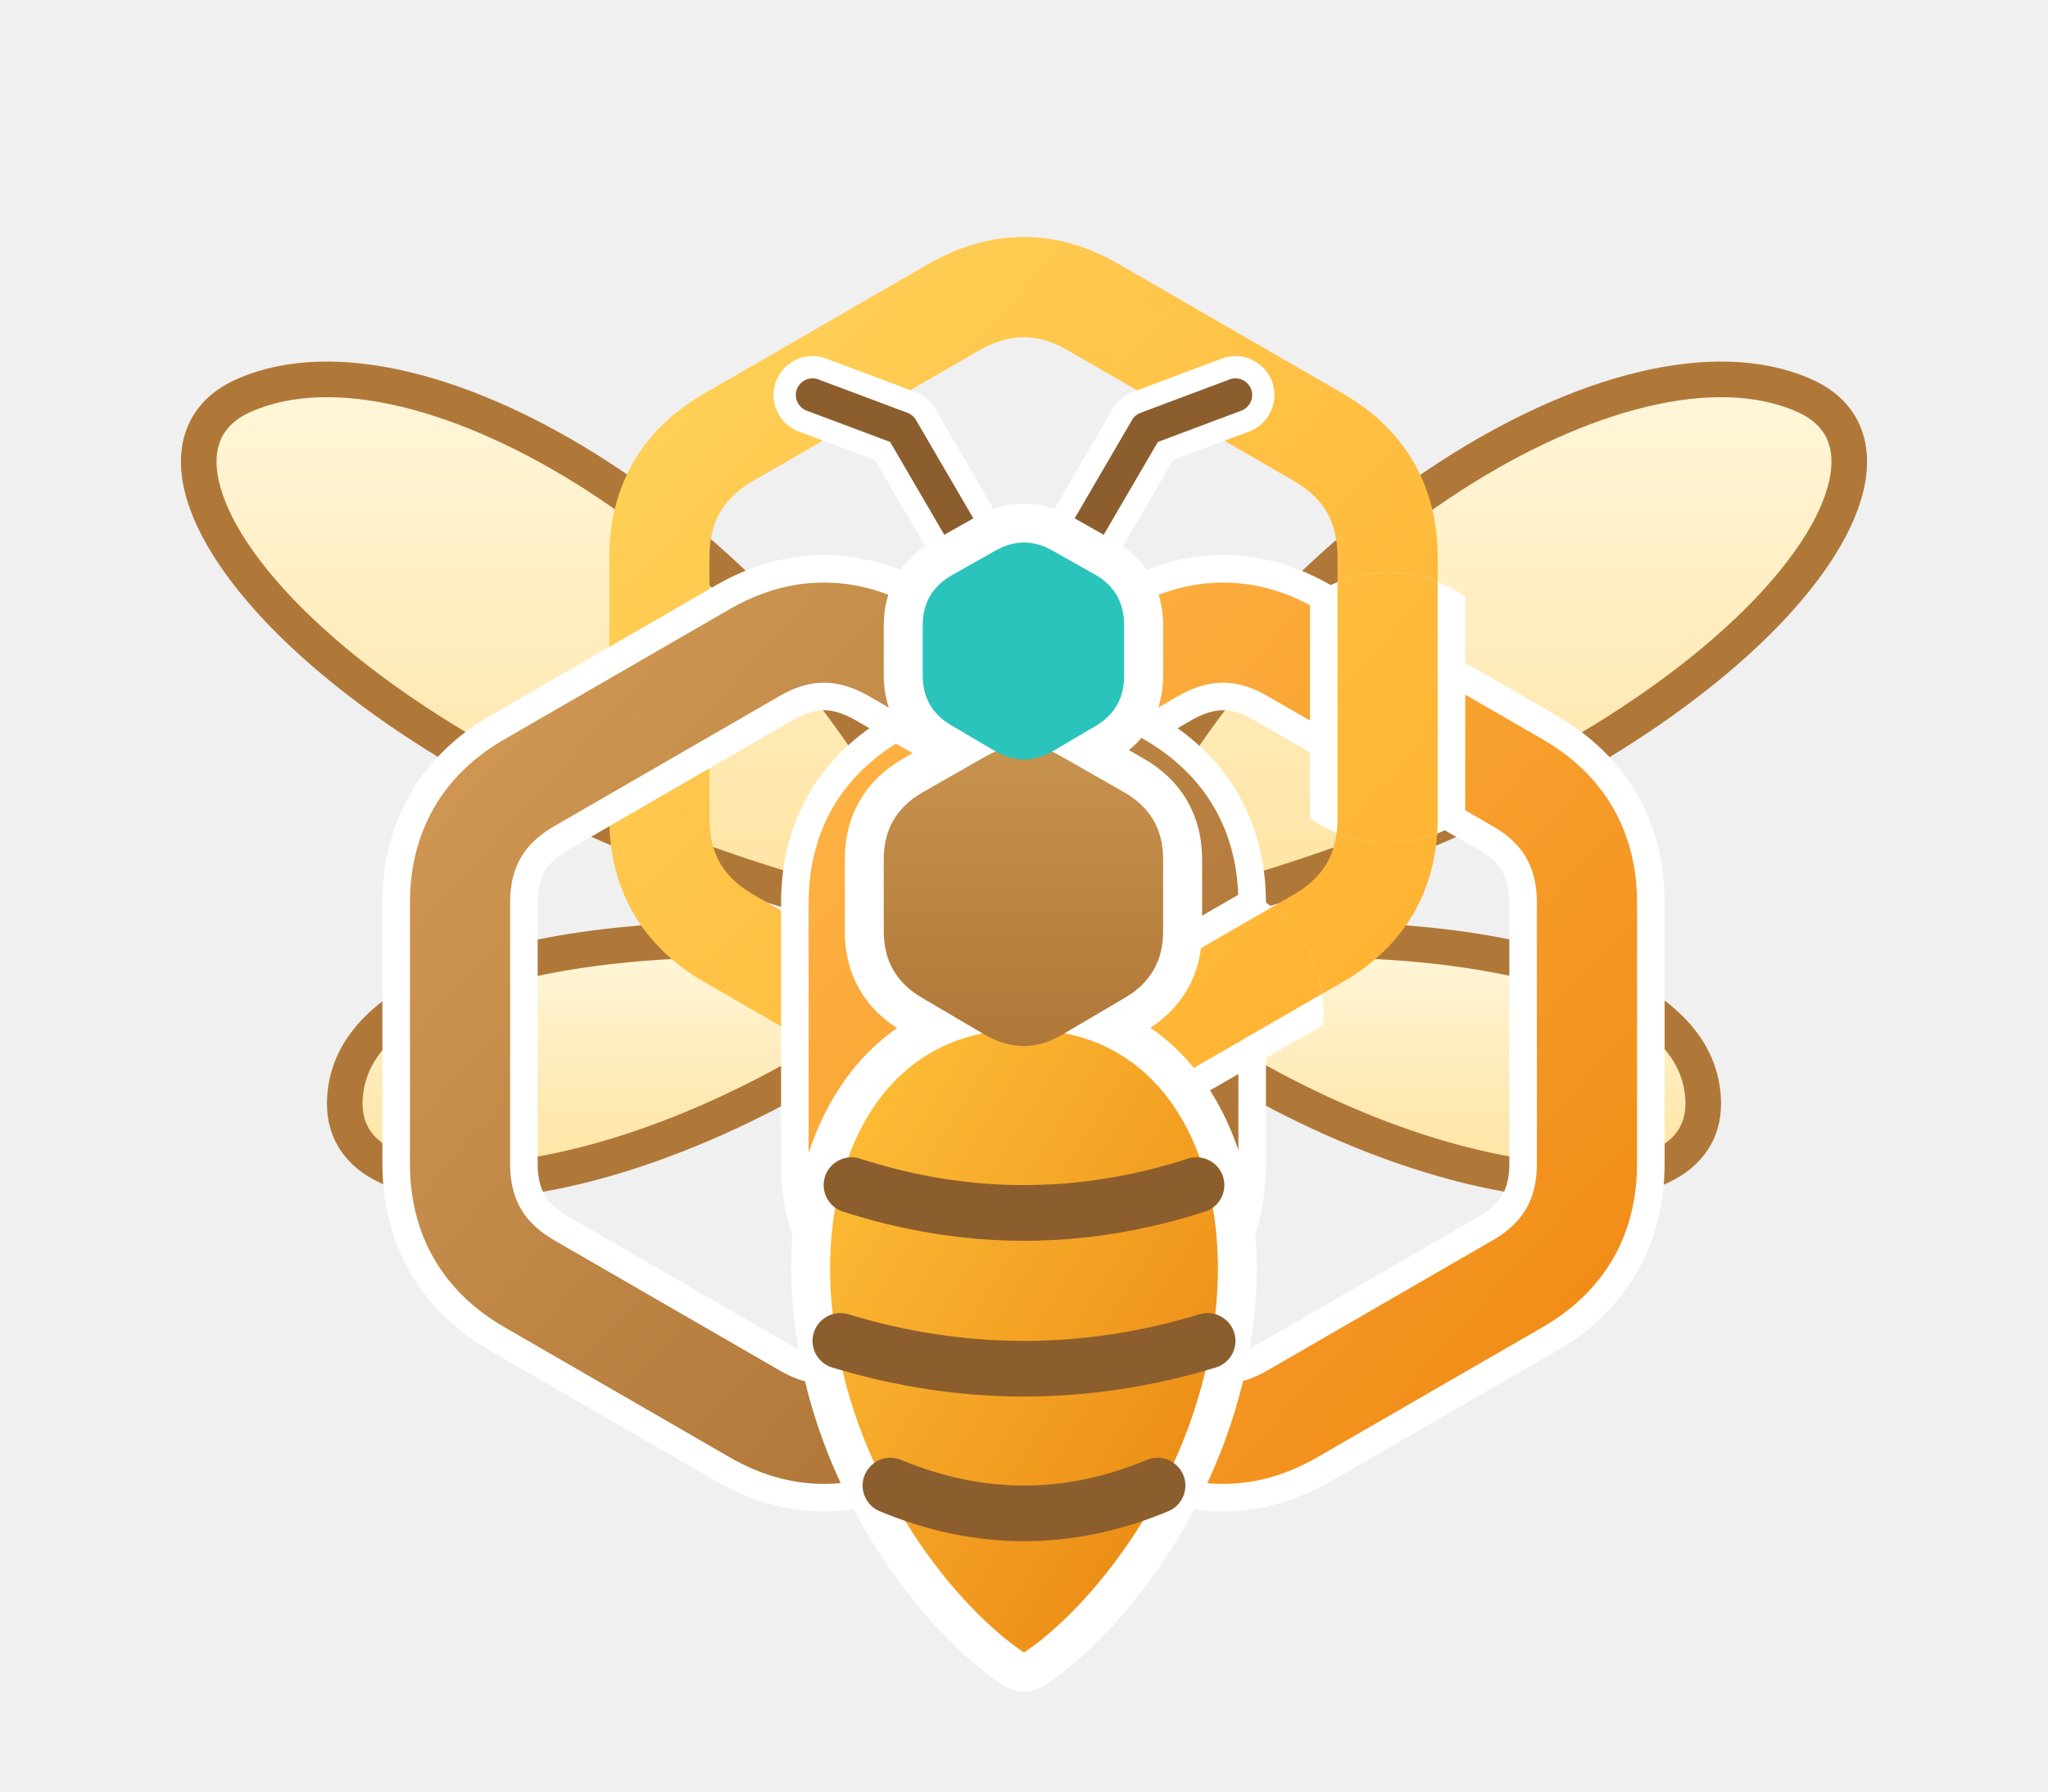
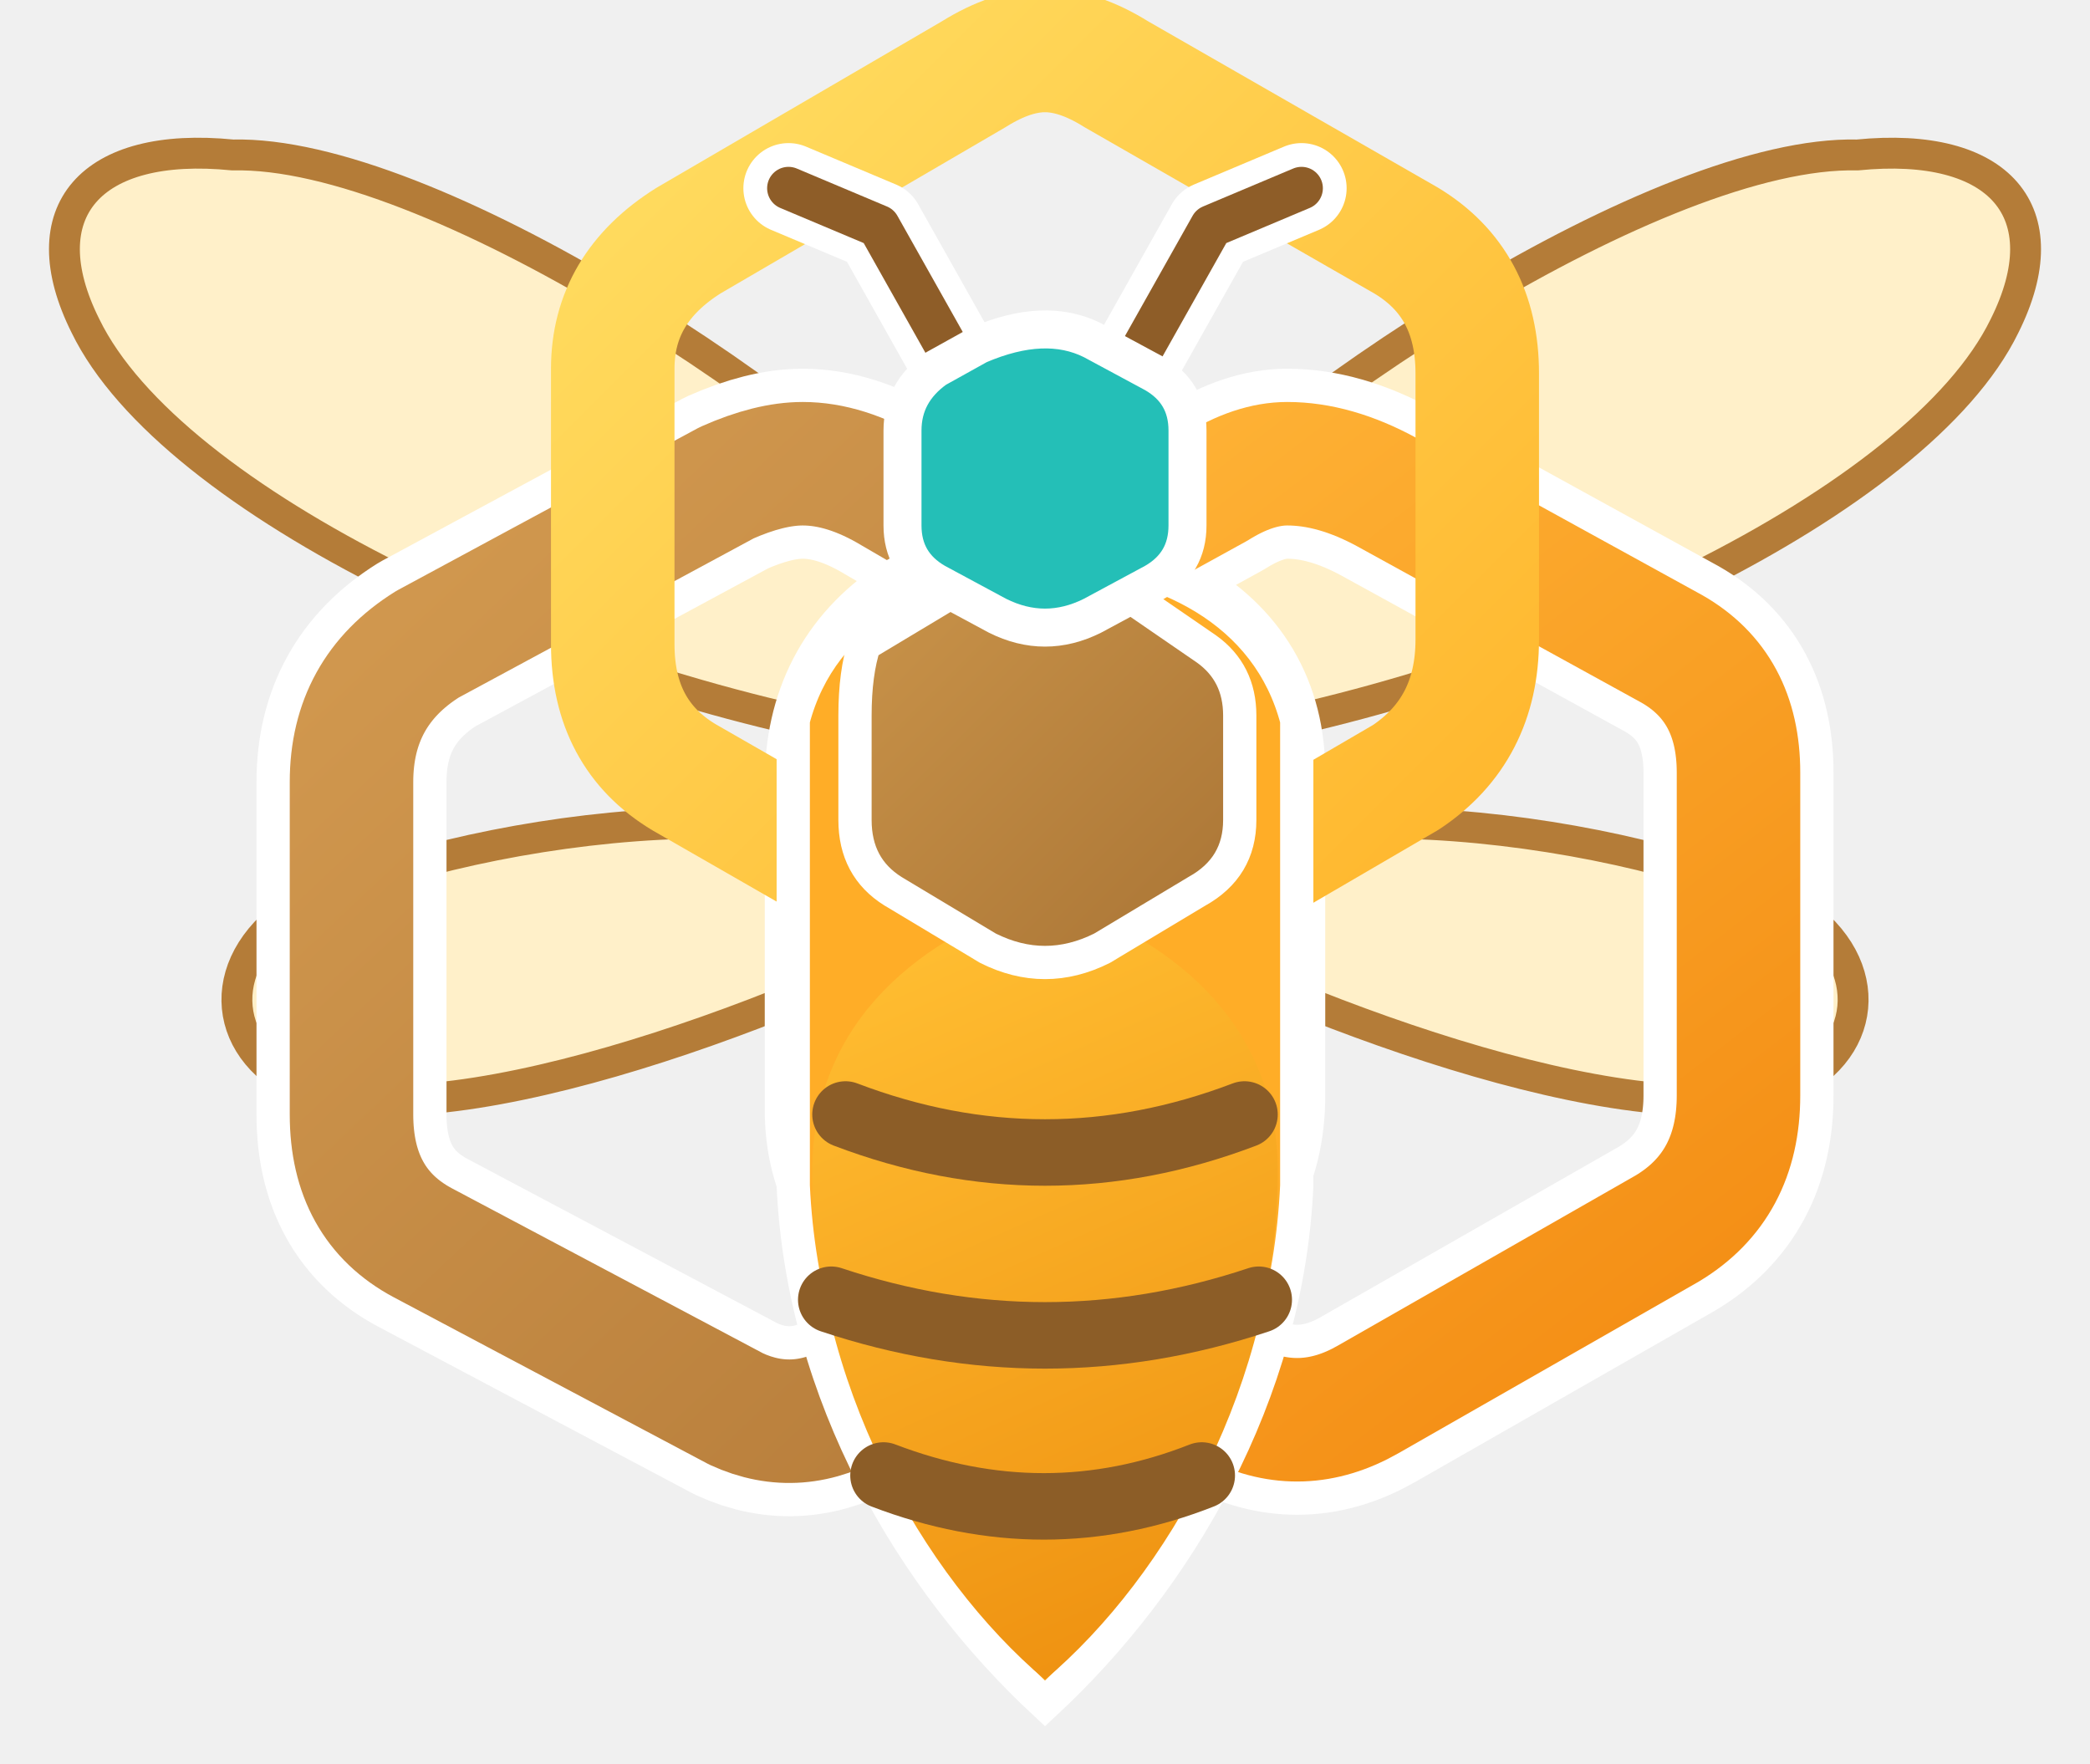
- <svg xmlns="http://www.w3.org/2000/svg" viewBox="8 22 184 160" width="64" height="56" role="img" aria-label="TOP4HoneyChains">
+ <svg xmlns="http://www.w3.org/2000/svg" viewBox="36 60 440 370" width="64" height="54" role="img" aria-label="TOP4HoneyChains">
  <defs>
    <linearGradient id="hgd" x1="0" y1="0" x2="1" y2="1">
      <stop offset="0" stop-color="#FFC23A" />
      <stop offset="1" stop-color="#E8820E" />
    </linearGradient>
    <linearGradient id="cg" x1="0" y1="0" x2="0" y2="1">
      <stop offset="0" stop-color="#C8924F" />
      <stop offset="1" stop-color="#B07838" />
    </linearGradient>
    <linearGradient id="r1" x1="0" y1="0" x2="1" y2="1">
      <stop offset="0" stop-color="#FFD25A" />
      <stop offset="1" stop-color="#FFB02E" />
    </linearGradient>
    <linearGradient id="r2" x1="0" y1="0" x2="1" y2="1">
      <stop offset="0" stop-color="#FFB547" />
      <stop offset="1" stop-color="#F08A14" />
    </linearGradient>
    <linearGradient id="r3" x1="0" y1="0" x2="1" y2="1">
      <stop offset="0" stop-color="#D29A55" />
      <stop offset="1" stop-color="#A86F33" />
    </linearGradient>
    <linearGradient id="wg" x1="0" y1="0" x2="0" y2="1">
      <stop offset="0" stop-color="#FFF6DA" />
      <stop offset="1" stop-color="#FFE3A0" />
    </linearGradient>
    <linearGradient id="tc" x1="0" y1="0" x2="0" y2="1">
      <stop offset="0" stop-color="#C8924F" />
      <stop offset="1" stop-color="#B07838" />
    </linearGradient>
    <linearGradient id="th" x1="0" y1="0" x2="1" y2="0">
      <stop offset="0" stop-color="#F5A30C" />
      <stop offset="1" stop-color="#E07010" />
    </linearGradient>
+     <linearGradient id="th-ring-left" x1="102" y1="170" x2="283" y2="362" gradientUnits="userSpaceOnUse">
+       <stop stop-color="#d39a50" />
+       <stop offset="1" stop-color="#b57b39" />
+     </linearGradient>
+     <linearGradient id="th-ring-right" x1="242" y1="154" x2="401" y2="360" gradientUnits="userSpaceOnUse">
+       <stop stop-color="#ffb538" />
+       <stop offset="1" stop-color="#f38b12" />
+     </linearGradient>
+     <linearGradient id="th-ring-top" x1="175" y1="81" x2="349" y2="255" gradientUnits="userSpaceOnUse">
+       <stop stop-color="#ffdc60" />
+       <stop offset="1" stop-color="#ffb52b" />
+     </linearGradient>
+     <linearGradient id="th-abdomen" x1="224" y1="260" x2="287" y2="402" gradientUnits="userSpaceOnUse">
+       <stop stop-color="#ffbd31" />
+       <stop offset="1" stop-color="#ef9211" />
+     </linearGradient>
+     <linearGradient id="th-thorax" x1="220" y1="190" x2="290" y2="260" gradientUnits="userSpaceOnUse">
+       <stop stop-color="#c79148" />
+       <stop offset="1" stop-color="#ab7636" />
+     </linearGradient>
  </defs>
-   <path d="M90,107 C68,104 40,107 39,120 C38,132 64,130 88,113 Z" fill="url(#wg)" stroke="#B07838" stroke-width="3.2" stroke-linejoin="round" />
-   <path d="M91,97 C78,70 46,50 30,57 C16,63 38,92 88,104 Z" fill="url(#wg)" stroke="#B07838" stroke-width="3.2" stroke-linejoin="round" />
-   <path d="M110,107 C132,104 160,107 161,120 C162,132 136,130 112,113 Z" fill="url(#wg)" stroke="#B07838" stroke-width="3.2" stroke-linejoin="round" />
-   <path d="M109,97 C122,70 154,50 170,57 C184,63 162,92 112,104 Z" fill="url(#wg)" stroke="#B07838" stroke-width="3.2" stroke-linejoin="round" />
-   <g transform="translate(100 104) scale(0.9) translate(-100 -104)">
-     <path d="M93.0,43.0 Q100.0,39.0 106.9,43.0 L129.4,56.0 Q136.3,60.0 136.3,68.0 L136.3,94.0 Q136.3,102.0 129.4,106.0 L106.9,119.0 Q100.0,123.0 93.0,119.0 L70.5,106.0 Q63.6,102.0 63.6,94.0 L63.6,68.0 Q63.6,60.0 70.5,56.0Z" fill="none" stroke="url(#r1)" stroke-width="10" stroke-linejoin="round" />
-     <path d="M112.9,77.5 Q119.9,73.5 126.8,77.5 L149.3,90.5 Q156.2,94.5 156.2,102.5 L156.2,128.5 Q156.2,136.5 149.3,140.5 L126.8,153.5 Q119.9,157.5 112.9,153.5 L90.4,140.5 Q83.5,136.5 83.5,128.5 L83.5,102.5 Q83.5,94.5 90.4,90.5Z" fill="none" stroke="#fff" stroke-width="15.5" stroke-linejoin="round" />
-     <path d="M112.9,77.5 Q119.9,73.5 126.8,77.5 L149.3,90.5 Q156.2,94.5 156.2,102.5 L156.2,128.5 Q156.2,136.5 149.3,140.5 L126.8,153.5 Q119.9,157.5 112.9,153.5 L90.4,140.5 Q83.5,136.5 83.5,128.5 L83.5,102.5 Q83.5,94.5 90.4,90.5Z" fill="none" stroke="url(#r2)" stroke-width="10" stroke-linejoin="round" />
-     <path d="M73.1,77.5 Q80.0,73.5 87.0,77.5 L109.5,90.5 Q116.4,94.5 116.4,102.5 L116.4,128.5 Q116.4,136.5 109.5,140.5 L87.0,153.5 Q80.0,157.5 73.1,153.5 L50.6,140.5 Q43.7,136.5 43.7,128.5 L43.7,102.5 Q43.7,94.5 50.6,90.5Z" fill="none" stroke="#fff" stroke-width="15.5" stroke-linejoin="round" />
-     <path d="M73.1,77.5 Q80.0,73.5 87.0,77.5 L109.5,90.5 Q116.4,94.5 116.4,102.5 L116.4,128.5 Q116.4,136.5 109.5,140.5 L87.0,153.5 Q80.0,157.5 73.1,153.5 L50.6,140.5 Q43.7,136.5 43.7,128.5 L43.7,102.5 Q43.7,94.5 50.6,90.5Z" fill="none" stroke="url(#r3)" stroke-width="10" stroke-linejoin="round" />
-     <clipPath id="w1403422284560000">
-       <circle cx="136.3" cy="83.0" r="13.5" />
-     </clipPath>
-     <g clip-path="url(#w1403422284560000)">
-       <path d="M93.0,43.0 Q100.0,39.0 106.9,43.0 L129.4,56.0 Q136.3,60.0 136.3,68.0 L136.3,94.0 Q136.3,102.0 129.4,106.0 L106.9,119.0 Q100.0,123.0 93.0,119.0 L70.5,106.0 Q63.6,102.0 63.6,94.0 L63.6,68.0 Q63.6,60.0 70.5,56.0Z" fill="none" stroke="#fff" stroke-width="15.5" stroke-linejoin="round" />
-       <path d="M93.0,43.0 Q100.0,39.0 106.9,43.0 L129.4,56.0 Q136.3,60.0 136.3,68.0 L136.3,94.0 Q136.3,102.0 129.4,106.0 L106.9,119.0 Q100.0,123.0 93.0,119.0 L70.5,106.0 Q63.6,102.0 63.6,94.0 L63.6,68.0 Q63.6,60.0 70.5,56.0Z" fill="none" stroke="url(#r1)" stroke-width="10" stroke-linejoin="round" />
+   <g>
+     <g fill="#fff0c9" stroke="#b47c38" stroke-width="6.5" stroke-linejoin="round">
+       <path d="M243 183 C208 144 126 91 85 92 C55 89 42 104 54 128 C72 165 152 203 224 215Z" />
+       <path d="M239 245 C207 223 133 234 99 250 C81 261 82 280 99 288 C128 300 199 274 239 253Z" />
    </g>
-     <clipPath id="w1403422284560001">
-       <circle cx="100.0" cy="146.0" r="13.5" />
-     </clipPath>
-     <g clip-path="url(#w1403422284560001)">
-       <path d="M112.9,77.5 Q119.9,73.5 126.8,77.5 L149.3,90.5 Q156.2,94.5 156.2,102.5 L156.2,128.5 Q156.2,136.5 149.3,140.5 L126.8,153.5 Q119.9,157.5 112.9,153.5 L90.4,140.5 Q83.5,136.5 83.5,128.5 L83.5,102.5 Q83.5,94.5 90.4,90.5Z" fill="none" stroke="#fff" stroke-width="15.5" stroke-linejoin="round" />
-       <path d="M112.9,77.5 Q119.9,73.5 126.8,77.5 L149.3,90.5 Q156.2,94.5 156.2,102.5 L156.2,128.5 Q156.2,136.5 149.3,140.5 L126.8,153.5 Q119.9,157.5 112.9,153.5 L90.4,140.5 Q83.5,136.5 83.5,128.5 L83.5,102.5 Q83.5,94.5 90.4,90.5Z" fill="none" stroke="url(#r2)" stroke-width="10" stroke-linejoin="round" />
-     </g>
-     <clipPath id="w1403422284560002">
-       <circle cx="116.4" cy="113.5" r="13.5" />
-     </clipPath>
-     <g clip-path="url(#w1403422284560002)">
-       <path d="M93.0,43.0 Q100.0,39.0 106.9,43.0 L129.4,56.0 Q136.3,60.0 136.3,68.0 L136.3,94.0 Q136.3,102.0 129.4,106.0 L106.9,119.0 Q100.0,123.0 93.0,119.0 L70.5,106.0 Q63.6,102.0 63.6,94.0 L63.6,68.0 Q63.6,60.0 70.5,56.0Z" fill="none" stroke="#fff" stroke-width="15.5" stroke-linejoin="round" />
-       <path d="M93.0,43.0 Q100.0,39.0 106.9,43.0 L129.4,56.0 Q136.3,60.0 136.3,68.0 L136.3,94.0 Q136.3,102.0 129.4,106.0 L106.9,119.0 Q100.0,123.0 93.0,119.0 L70.5,106.0 Q63.6,102.0 63.6,94.0 L63.6,68.0 Q63.6,60.0 70.5,56.0Z" fill="none" stroke="url(#r1)" stroke-width="10" stroke-linejoin="round" />
+     <g fill="#fff0c9" stroke="#b47c38" stroke-width="6.5" stroke-linejoin="round">
+       <path d="M269 183 C304 144 386 91 427 92 C457 89 470 104 458 128 C440 165 360 203 288 215Z" />
+       <path d="M273 245 C305 223 379 234 413 250 C431 261 430 280 413 288 C384 300 313 274 273 253Z" />
    </g>
  </g>
-   <path d="M96,72 L89,60 L81,57 M104,72 L111,60 L119,57" fill="none" stroke="#fff" stroke-width="7" stroke-linecap="round" stroke-linejoin="round" />
-   <path d="M96,72 L89,60 L81,57 M104,72 L111,60 L119,57" fill="none" stroke="#8C5E2E" stroke-width="3" stroke-linecap="round" stroke-linejoin="round" />
-   <path d="M97.4,71.0 Q100.0,69.5 102.6,71.0 L106.5,73.2 Q109.0,74.7 109.0,77.7 L109.0,82.2 Q109.0,85.2 106.5,86.7 L102.6,89.0 Q100.0,90.5 97.4,89.0 L93.5,86.7 Q90.9,85.2 90.9,82.2 L90.9,77.7 Q90.9,74.7 93.5,73.2Z" stroke="#fff" stroke-width="7" stroke-linejoin="round" fill="#fff" />
-   <path d="M96.5,89.5 Q100.0,87.5 103.4,89.5 L109.0,92.7 Q112.5,94.7 112.5,98.7 L112.5,105.2 Q112.5,109.2 109.0,111.2 L103.4,114.5 Q100.0,116.5 96.5,114.5 L90.9,111.2 Q87.4,109.2 87.4,105.2 L87.4,98.7 Q87.4,94.7 90.9,92.7Z" stroke="#fff" stroke-width="7" stroke-linejoin="round" fill="#fff" />
-   <path d="M100,114 C114,114 119,128 117,141 C115,155 106,166 100,170 C94,166 85,155 83,141 C81,128 86,114 100,114Z" stroke="#fff" stroke-width="7" stroke-linejoin="round" fill="#fff" />
-   <path d="M100,114 C114,114 119,128 117,141 C115,155 106,166 100,170 C94,166 85,155 83,141 C81,128 86,114 100,114Z" fill="url(#hgd)" />
-   <path d="M84.5,128 Q100,133 115.5,128" fill="none" stroke="#8C5E2E" stroke-width="5" stroke-linecap="round" />
-   <path d="M83.5,142 Q100,147 116.5,142" fill="none" stroke="#8C5E2E" stroke-width="5" stroke-linecap="round" />
-   <path d="M88,155 Q100,160 112,155" fill="none" stroke="#8C5E2E" stroke-width="5" stroke-linecap="round" />
-   <path d="M96.5,89.5 Q100.0,87.5 103.4,89.5 L109.0,92.7 Q112.5,94.7 112.5,98.7 L112.5,105.2 Q112.5,109.2 109.0,111.2 L103.4,114.5 Q100.0,116.5 96.5,114.5 L90.9,111.2 Q87.4,109.2 87.4,105.2 L87.4,98.7 Q87.4,94.7 90.9,92.7Z" fill="url(#cg)" />
-   <path d="M97.4,71.0 Q100.0,69.5 102.6,71.0 L106.5,73.2 Q109.0,74.7 109.0,77.7 L109.0,82.2 Q109.0,85.2 106.5,86.7 L102.6,89.0 Q100.0,90.5 97.4,89.0 L93.5,86.7 Q90.9,85.2 90.9,82.2 L90.9,77.7 Q90.9,74.7 93.5,73.2Z" fill="#2BC4BC" />
+   <g fill="none" stroke-linecap="round" stroke-linejoin="round">
+     <path d="M205 157 Q214 157 224 163 L279 195 Q295 204 295 222 V290 Q295 309 279 318 L217 354 Q204 362 191 356 L125 321 Q110 313 110 294 V224 Q110 205 126 195 L189 161 Q198 157 205 157Z" stroke="#fff" stroke-width="40" />
+     <path d="M205 157 Q214 157 224 163 L279 195 Q295 204 295 222 V290 Q295 309 279 318 L217 354 Q204 362 191 356 L125 321 Q110 313 110 294 V224 Q110 205 126 195 L189 161 Q198 157 205 157Z" stroke="url(#th-ring-left)" stroke-width="26" />
+     <path d="M307 157 Q317 157 328 163 L388 196 Q402 204 402 222 V290 Q402 309 387 318 L324 354 Q310 362 296 355 L232 319 Q217 310 217 293 V224 Q217 205 232 195 L292 162 Q300 157 307 157Z" stroke="#fff" stroke-width="40" />
+     <path d="M307 157 Q317 157 328 163 L388 196 Q402 204 402 222 V290 Q402 309 387 318 L324 354 Q310 362 296 355 L232 319 Q217 310 217 293 V224 Q217 205 232 195 L292 162 Q300 157 307 157Z" stroke="url(#th-ring-right)" stroke-width="26" />
+     <path d="M256 70 Q263 70 271 75 L332 110 Q347 119 347 138 V194 Q347 213 332 223 L272 258 Q256 267 241 258 L180 223 Q165 214 165 195 V137 Q165 120 181 110 L241 75 Q249 70 256 70Z" stroke="url(#th-ring-top)" stroke-width="26" />
+   </g>
+   <g>
+     <g fill="none" stroke-linecap="round" stroke-linejoin="round">
+       <path d="M239 139 L221 107 L202 99 M273 139 L291 107 L310 99" stroke="#fff" stroke-width="19" />
+       <path d="M239 139 L221 107 L202 99 M273 139 L291 107 L310 99" stroke="#8e5d28" stroke-width="9" />
+     </g>
+     <path d="M256 176 C231 177 209 188 203 211 L203 309 C205 353 228 392 256 418 C284 392 307 353 309 309 L309 211 C303 188 281 177 256 176Z" fill="#ffad27" stroke="#fff" stroke-width="7" />
+     <path d="M256 248 C226 258 207 277 207 306 C207 350 230 391 256 413 C282 391 305 350 305 306 C305 277 286 258 256 248Z" fill="url(#th-abdomen)" />
+     <path d="M238 183 L218 195 Q216 201 216 210 V232 Q216 242 224 247 L244 259 Q256 265 268 259 L288 247 Q297 242 297 232 V210 Q297 201 290 196 L274 185Z" fill="url(#th-thorax)" stroke="#fff" stroke-width="7" stroke-linejoin="round" />
+     <g fill="none" stroke="#8c5d27" stroke-width="14" stroke-linecap="round">
+       <path d="M214 294 Q256 310 298 294 M211 333 Q256 348 301 333 M222 370 Q256 383 289 370" />
+     </g>
+     <path d="M242 132 L233 137 Q226 142 226 150 V170 Q226 178 233 182 L246 189 Q256 194 266 189 L279 182 Q286 178 286 170 V150 Q286 142 279 138 L266 131 Q256 126 242 132Z" fill="#24bfb7" stroke="#fff" stroke-width="8" stroke-linejoin="round" />
+   </g>
</svg>
